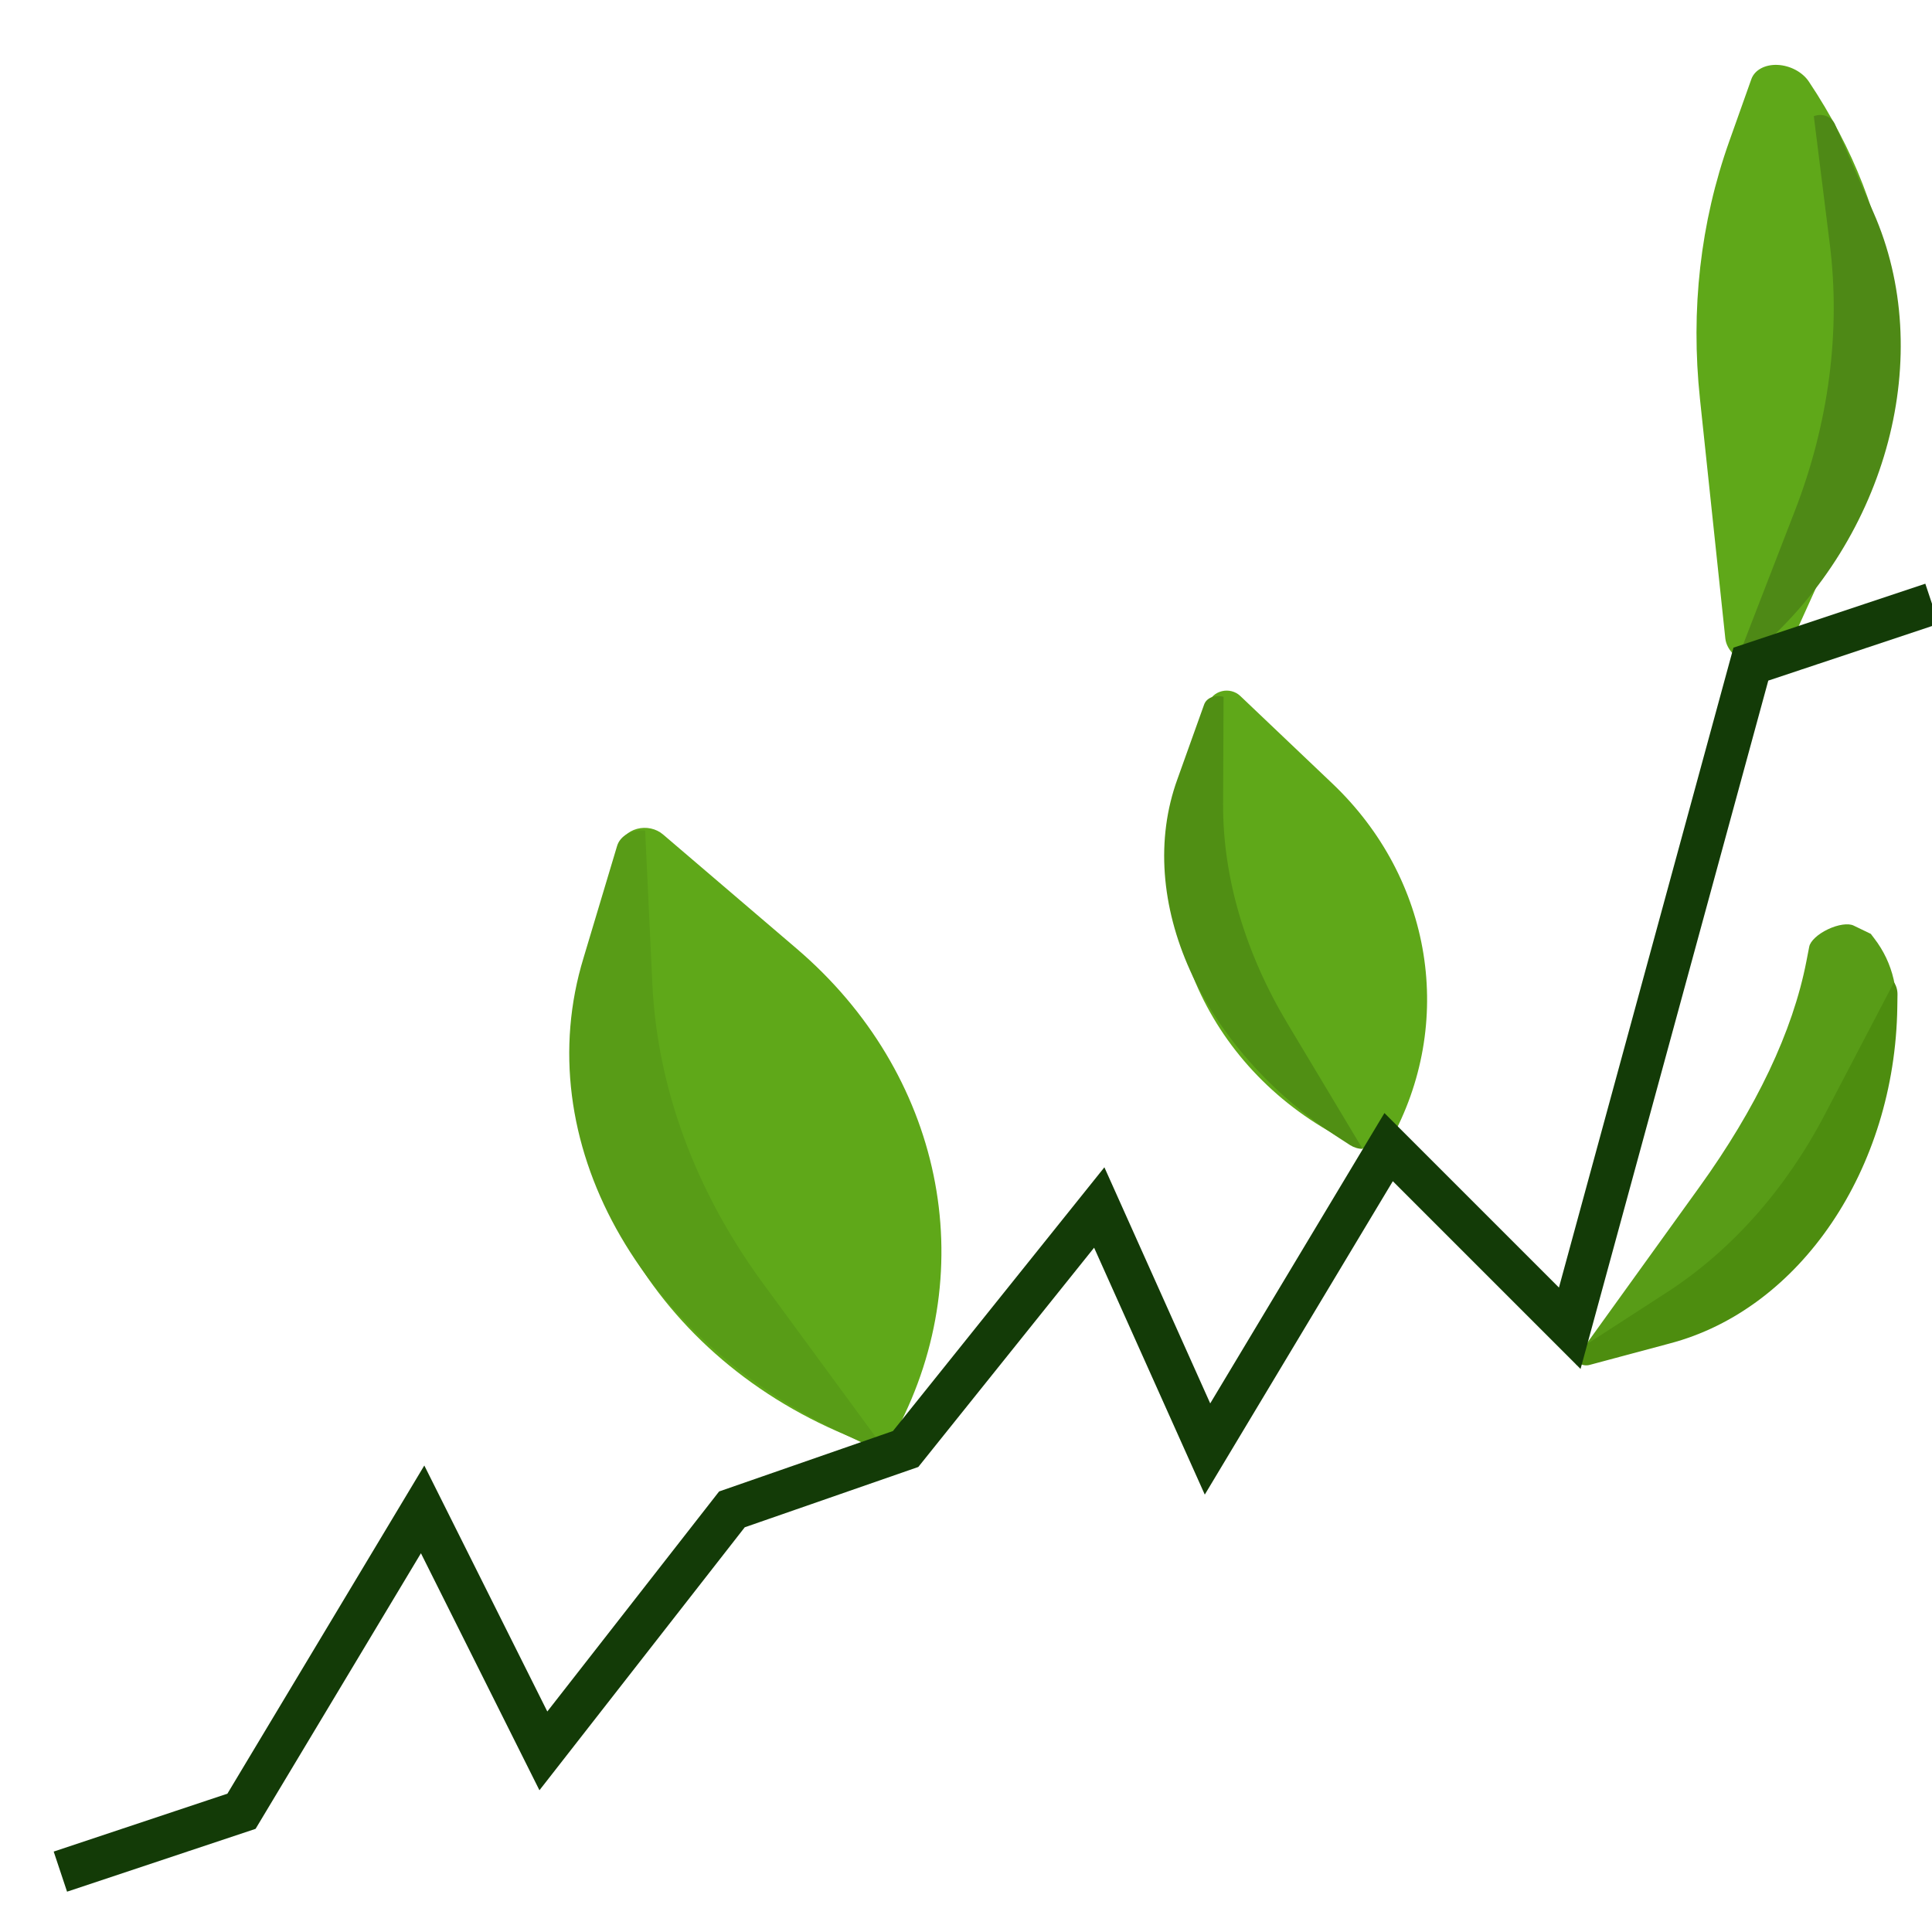
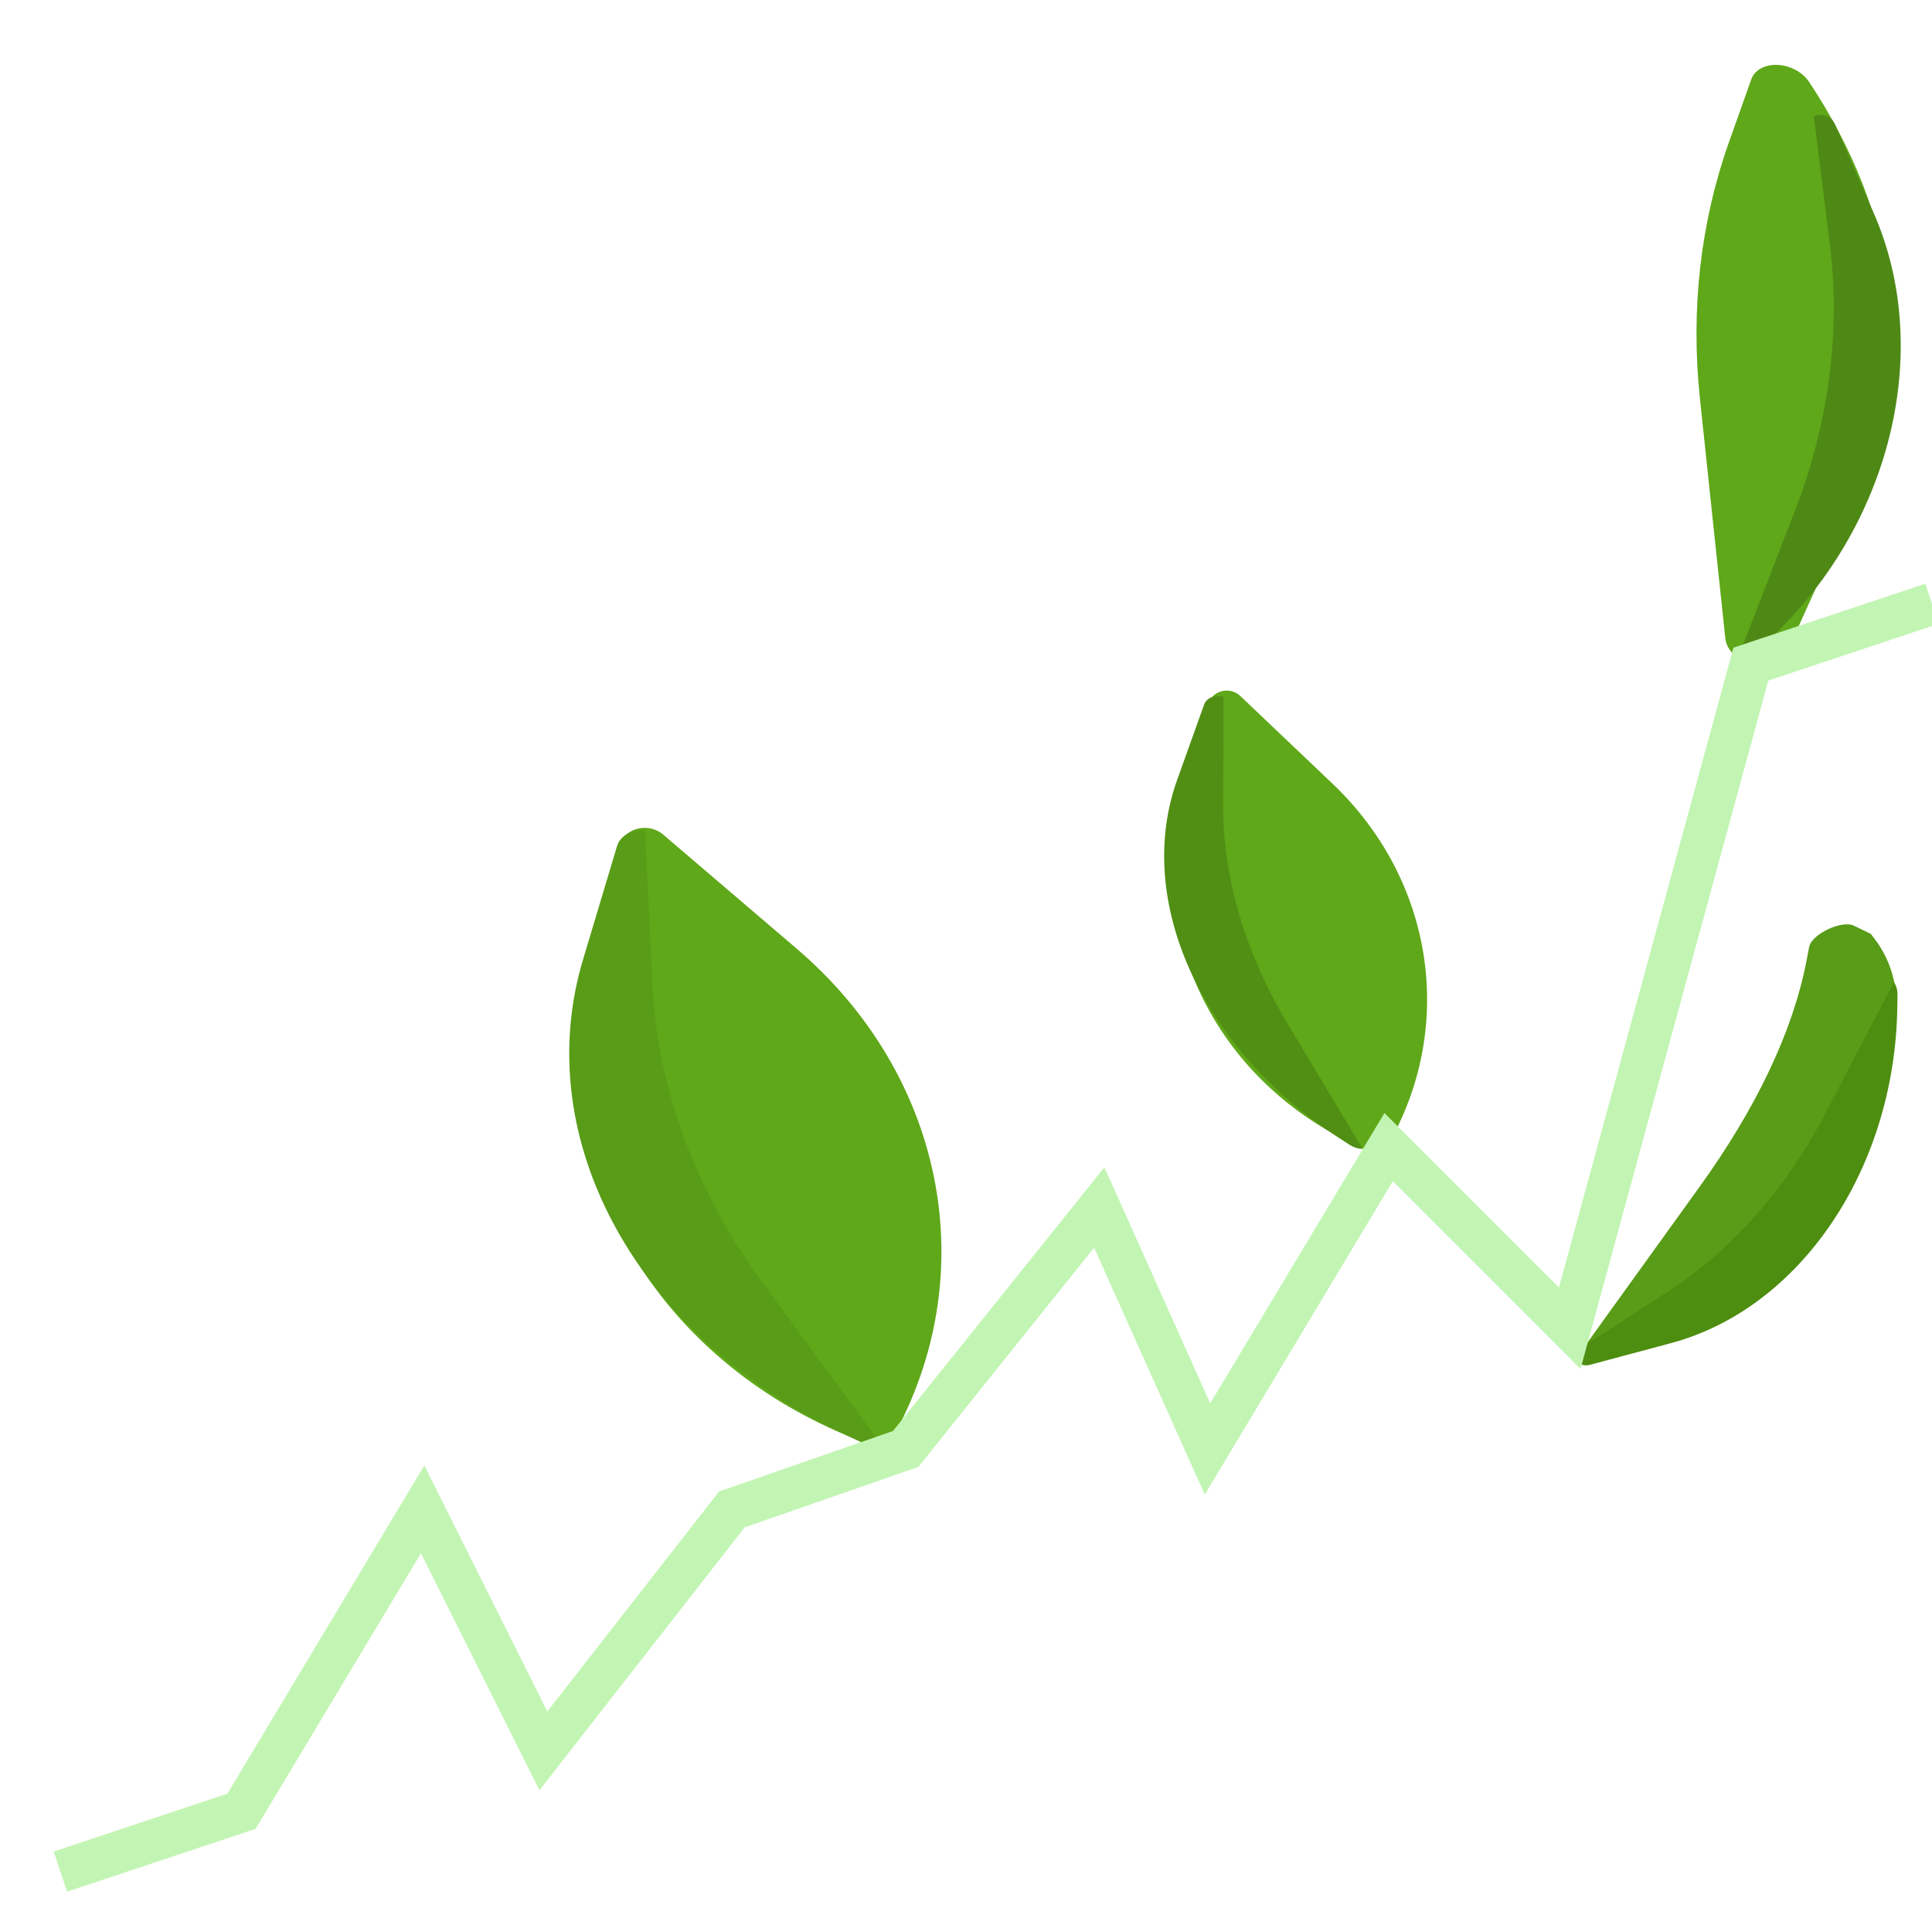
<svg xmlns="http://www.w3.org/2000/svg" xmlns:xlink="http://www.w3.org/1999/xlink" version="1.1" preserveAspectRatio="xMidYMid meet" viewBox="0 0 640 640" width="640" height="640">
  <defs>
-     <path d="M211.02 274.57C207.99 275.39 205.69 277.6 205 280.38C204.02 284.28 196.16 315.46 195.18 319.36C178.89 382.85 214.36 447.91 280.27 475.4C280.78 475.61 284.87 477.34 285.38 477.56C289.77 479.41 294.99 477.73 297.05 473.8C325.51 419.76 312.15 355.46 263.89 314.24C255.04 306.67 224.04 280.2 219.62 276.41C217.33 274.46 214.05 273.75 211.02 274.57Z" id="c6XiSsuPy" />
-     <path d="M216.11 326.04C215.87 320.95 213.95 280.23 213.71 275.14C209.3 274.67 205.37 276.86 204.39 280.33C203.28 284.03 194.41 313.6 193.31 317.29C174.9 377.49 211.38 443.51 280.79 475.64C281.32 475.89 285.64 477.91 286.17 478.16C288.09 479.03 290.26 479.34 292.3 479.04C284.4 468.27 260.68 435.93 252.77 425.16C230.39 394.65 217.75 360.46 216.11 326.04Z" id="c4hnYtWVKA" />
-     <path d="M522.9 451.75C604.17 404.91 646.49 343.96 620.79 310.75C620.72 310.65 620.36 310.19 619.72 309.35C616.31 307.7 614.41 306.79 614.04 306.61C612.3 305.75 608.86 306.25 605.52 307.84C602.17 309.43 599.68 311.75 599.33 313.61C599.25 314.09 598.48 317.96 598.39 318.45C593.89 341.64 581.86 367 562.86 393.35C559.05 398.64 528.58 440.94 524.78 446.23C524.56 446.57 524.41 446.89 524.31 447.2C524.3 447.2 524.27 447.21 524.2 447.23C524.06 447.57 523.35 449.23 522.08 452.22C522.59 451.93 522.86 451.77 522.9 451.75Z" id="aXQCNrm9v" />
-     <path d="M512.67 469.45C607.37 423.05 659.56 354.39 633.4 310.62C633.33 310.49 632.96 309.89 632.31 308.78C628.62 306.33 626.57 304.97 626.16 304.71C624.28 303.43 620.4 303.6 616.52 305.09C612.66 306.6 609.68 309.09 609.15 311.3C609.01 311.88 607.85 316.49 607.71 317.07C600.84 344.71 585.37 374 562.02 403.6C557.33 409.53 519.89 457.04 515.21 462.98C514.94 463.36 514.74 463.74 514.61 464.1C514.6 464.1 514.56 464.11 514.49 464.13C514.3 464.51 513.38 466.44 511.72 469.92C512.31 469.63 512.63 469.47 512.67 469.45Z" id="i2j3DMjPj7" />
-     <path d="M580.66 220.3C575.78 219.09 571.98 215.45 571.54 211.54C570.7 203.61 563.98 140.14 563.14 132.21C560 102.57 563.28 73.67 572.85 46.78C573.59 44.73 579.44 28.27 580.16 26.21C581.24 23.19 584.66 21.32 588.83 21.5C593 21.69 597.09 23.86 599.2 27.02C628.87 71.47 635.18 120.52 616.53 161.71C611.57 172.65 594.23 210.95 591.76 216.42C590.19 219.86 585.56 221.48 580.66 220.3Z" id="j1j9lG6LSj" />
-     <path d="M404.75 228.97C402.56 229.5 400.86 231.08 400.28 233.11C399.47 235.97 392.97 258.83 392.15 261.69C378.69 308.2 402.13 357.11 448.36 378.98C448.72 379.16 451.59 380.53 451.96 380.71C455.03 382.17 458.8 381.05 460.4 378.2C482.26 338.95 474.59 291.12 441.34 259.53C435.24 253.72 413.88 233.42 410.84 230.53C409.26 229.03 406.93 228.42 404.75 228.97Z" id="cCJvMS8TF" />
-     <path d="M405.17 266.46C405.18 262.9 405.3 234.4 405.32 230.84C402.35 230.07 399.61 231.18 398.84 233.5C397.95 235.94 390.93 255.59 390.05 258.06C375.51 298.02 397.88 347.63 443.71 377.05C444.06 377.28 446.91 379.11 447.26 379.35C448.52 380.14 449.98 380.58 451.38 380.58C446.41 372.29 431.48 347.4 426.52 339.1C412.44 315.61 405.08 290.55 405.17 266.46Z" id="bXZep75xK" />
-     <path d="M552.22 428.08C549.06 430.12 523.88 446.42 520.74 448.46C521.68 451.29 524.17 452.83 526.64 452.13C529.28 451.42 550.46 445.75 553.11 445.04C596.32 433.7 627.75 387.24 628.51 333.58C628.51 333.17 628.57 329.83 628.57 329.41C628.58 327.94 628.17 326.52 627.4 325.4C622.82 334.15 609.08 360.44 604.5 369.19C591.54 393.99 573.5 414.29 552.22 428.08Z" id="f5W9MtP2mQ" />
-     <path d="M606.17 81.08C605.63 76.82 601.37 42.74 600.85 38.48C603.8 37.41 606.78 38.61 607.93 41.34C609.19 44.24 619.3 67.4 620.57 70.29C641.38 117.37 625.47 177.79 582.42 215.18C582.09 215.48 579.42 217.82 579.08 218.11C577.89 219.13 576.45 219.72 575 219.79C578.93 209.63 590.74 179.13 594.67 168.97C605.79 140.2 609.75 109.89 606.17 81.08Z" id="b1fL49EdSL" />
-     <path d="M640 200L580 220L520 440L460 380L400 480L364.14 400L300 480L242.46 500L180 580L140 500L80 600L20 620" id="fC5EK552r" />
+     <path d="M211.02 274.57C207.99 275.39 205.69 277.6 205 280.38C204.02 284.28 196.16 315.46 195.18 319.36C178.89 382.85 214.36 447.91 280.27 475.4C280.78 475.61 284.87 477.34 285.38 477.56C289.77 479.41 294.99 477.73 297.05 473.8C325.51 419.76 312.15 355.46 263.89 314.24C255.04 306.67 224.04 280.2 219.62 276.41C217.33 274.46 214.05 273.75 211.02 274.57Z" id="a3OK4mBBtW" />
+     <path d="M216.11 326.04C215.87 320.95 213.95 280.23 213.71 275.14C209.3 274.67 205.37 276.86 204.39 280.33C203.28 284.03 194.41 313.6 193.31 317.29C174.9 377.49 211.38 443.51 280.79 475.64C281.32 475.89 285.64 477.91 286.17 478.16C288.09 479.03 290.26 479.34 292.3 479.04C284.4 468.27 260.68 435.93 252.77 425.16C230.39 394.65 217.75 360.46 216.11 326.04Z" id="adNWQR29u" />
+     <path d="M522.9 451.75C604.17 404.91 646.49 343.96 620.79 310.75C620.72 310.65 620.36 310.19 619.72 309.35C616.31 307.7 614.41 306.79 614.04 306.61C612.3 305.75 608.86 306.25 605.52 307.84C602.17 309.43 599.68 311.75 599.33 313.61C599.25 314.09 598.48 317.96 598.39 318.45C593.89 341.64 581.86 367 562.86 393.35C559.05 398.64 528.58 440.94 524.78 446.23C524.56 446.57 524.41 446.89 524.31 447.2C524.3 447.2 524.27 447.21 524.2 447.23C524.06 447.57 523.35 449.23 522.08 452.22C522.59 451.93 522.86 451.77 522.9 451.75Z" id="d5ykZVVp0M" />
+     <path d="M512.67 469.45C607.37 423.05 659.56 354.39 633.4 310.62C633.33 310.49 632.96 309.89 632.31 308.78C628.62 306.33 626.57 304.97 626.16 304.71C624.28 303.43 620.4 303.6 616.52 305.09C612.66 306.6 609.68 309.09 609.15 311.3C609.01 311.88 607.85 316.49 607.71 317.07C600.84 344.71 585.37 374 562.02 403.6C557.33 409.53 519.89 457.04 515.21 462.98C514.94 463.36 514.74 463.74 514.61 464.1C514.6 464.1 514.56 464.11 514.49 464.13C514.3 464.51 513.38 466.44 511.72 469.92C512.31 469.63 512.63 469.47 512.67 469.45Z" id="aABauLFMo" />
+     <path d="M580.66 220.3C575.78 219.09 571.98 215.45 571.54 211.54C570.7 203.61 563.98 140.14 563.14 132.21C560 102.57 563.28 73.67 572.85 46.78C573.59 44.73 579.44 28.27 580.16 26.21C581.24 23.19 584.66 21.32 588.83 21.5C593 21.69 597.09 23.86 599.2 27.02C628.87 71.47 635.18 120.52 616.53 161.71C611.57 172.65 594.23 210.95 591.76 216.42C590.19 219.86 585.56 221.48 580.66 220.3Z" id="bfwXEuA6m" />
+     <path d="M404.75 228.97C402.56 229.5 400.86 231.08 400.28 233.11C399.47 235.97 392.97 258.83 392.15 261.69C378.69 308.2 402.13 357.11 448.36 378.98C448.72 379.16 451.59 380.53 451.96 380.71C455.03 382.17 458.8 381.05 460.4 378.2C482.26 338.95 474.59 291.12 441.34 259.53C435.24 253.72 413.88 233.42 410.84 230.53C409.26 229.03 406.93 228.42 404.75 228.97Z" id="c1IFA1fhsL" />
+     <path d="M405.17 266.46C405.18 262.9 405.3 234.4 405.32 230.84C402.35 230.07 399.61 231.18 398.84 233.5C397.95 235.94 390.93 255.59 390.05 258.06C375.51 298.02 397.88 347.63 443.71 377.05C444.06 377.28 446.91 379.11 447.26 379.35C448.52 380.14 449.98 380.58 451.38 380.58C446.41 372.29 431.48 347.4 426.52 339.1C412.44 315.61 405.08 290.55 405.17 266.46Z" id="d16YMFJVy1" />
+     <path d="M552.22 428.08C549.06 430.12 523.88 446.42 520.74 448.46C521.68 451.29 524.17 452.83 526.64 452.13C529.28 451.42 550.46 445.75 553.11 445.04C596.32 433.7 627.75 387.24 628.51 333.58C628.51 333.17 628.57 329.83 628.57 329.41C628.58 327.94 628.17 326.52 627.4 325.4C622.82 334.15 609.08 360.44 604.5 369.19C591.54 393.99 573.5 414.29 552.22 428.08Z" id="adg7kNOtr" />
+     <path d="M606.17 81.08C605.63 76.82 601.37 42.74 600.85 38.48C603.8 37.41 606.78 38.61 607.93 41.34C609.19 44.24 619.3 67.4 620.57 70.29C641.38 117.37 625.47 177.79 582.42 215.18C582.09 215.48 579.42 217.82 579.08 218.11C577.89 219.13 576.45 219.72 575 219.79C578.93 209.63 590.74 179.13 594.67 168.97C605.79 140.2 609.75 109.89 606.17 81.08Z" id="d1JYgd9qjv" />
+     <path d="M640 200L580 220L520 440L460 380L400 480L364.14 400L300 480L242.46 500L180 580L140 500L80 600L20 620" id="cWC1lRerT" />
  </defs>
  <g>
    <g>
      <g>
-         <use xlink:href="#c6XiSsuPy" opacity="1" fill="#5fa819" fill-opacity="1" />
+         <use xlink:href="#a3OK4mBBtW" opacity="1" fill="#5fa819" fill-opacity="1" />
        <g>
-           <use xlink:href="#c6XiSsuPy" opacity="1" fill-opacity="0" stroke="#000000" stroke-width="1" stroke-opacity="0" />
+           <use xlink:href="#a3OK4mBBtW" opacity="1" fill-opacity="0" stroke="#000000" stroke-width="1" stroke-opacity="0" />
        </g>
      </g>
      <g>
-         <use xlink:href="#c4hnYtWVKA" opacity="1" fill="#589c17" fill-opacity="1" />
+         <use xlink:href="#adNWQR29u" opacity="1" fill="#589c17" fill-opacity="1" />
        <g>
-           <use xlink:href="#c4hnYtWVKA" opacity="1" fill-opacity="0" stroke="#000000" stroke-width="1" stroke-opacity="0" />
+           <use xlink:href="#adNWQR29u" opacity="1" fill-opacity="0" stroke="#000000" stroke-width="1" stroke-opacity="0" />
        </g>
      </g>
      <g>
-         <use xlink:href="#aXQCNrm9v" opacity="1" fill="#589c17" fill-opacity="1" />
+         <use xlink:href="#d5ykZVVp0M" opacity="1" fill="#589c17" fill-opacity="1" />
        <g>
-           <use xlink:href="#aXQCNrm9v" opacity="1" fill-opacity="0" stroke="#000000" stroke-width="1" stroke-opacity="0" />
+           <use xlink:href="#d5ykZVVp0M" opacity="1" fill-opacity="0" stroke="#000000" stroke-width="1" stroke-opacity="0" />
        </g>
      </g>
      <g>
-         <use xlink:href="#i2j3DMjPj7" opacity="1" fill="#000000" fill-opacity="0" />
+         <use xlink:href="#aABauLFMo" opacity="1" fill="#000000" fill-opacity="0" />
        <g>
-           <use xlink:href="#i2j3DMjPj7" opacity="1" fill-opacity="0" stroke="#000000" stroke-width="1" stroke-opacity="0" />
+           <use xlink:href="#aABauLFMo" opacity="1" fill-opacity="0" stroke="#000000" stroke-width="1" stroke-opacity="0" />
        </g>
      </g>
      <g>
-         <use xlink:href="#j1j9lG6LSj" opacity="1" fill="#5fa819" fill-opacity="1" />
+         <use xlink:href="#bfwXEuA6m" opacity="1" fill="#5fa819" fill-opacity="1" />
        <g>
-           <use xlink:href="#j1j9lG6LSj" opacity="1" fill-opacity="0" stroke="#000000" stroke-width="1" stroke-opacity="0" />
+           <use xlink:href="#bfwXEuA6m" opacity="1" fill-opacity="0" stroke="#000000" stroke-width="1" stroke-opacity="0" />
        </g>
      </g>
      <g>
-         <use xlink:href="#cCJvMS8TF" opacity="1" fill="#5fa819" fill-opacity="1" />
+         <use xlink:href="#c1IFA1fhsL" opacity="1" fill="#5fa819" fill-opacity="1" />
        <g>
-           <use xlink:href="#cCJvMS8TF" opacity="1" fill-opacity="0" stroke="#000000" stroke-width="1" stroke-opacity="0" />
+           <use xlink:href="#c1IFA1fhsL" opacity="1" fill-opacity="0" stroke="#000000" stroke-width="1" stroke-opacity="0" />
        </g>
      </g>
      <g>
-         <use xlink:href="#bXZep75xK" opacity="1" fill="#508f14" fill-opacity="1" />
+         <use xlink:href="#d16YMFJVy1" opacity="1" fill="#508f14" fill-opacity="1" />
        <g>
-           <use xlink:href="#bXZep75xK" opacity="1" fill-opacity="0" stroke="#000000" stroke-width="1" stroke-opacity="0" />
+           <use xlink:href="#d16YMFJVy1" opacity="1" fill-opacity="0" stroke="#000000" stroke-width="1" stroke-opacity="0" />
        </g>
      </g>
      <g>
-         <use xlink:href="#f5W9MtP2mQ" opacity="1" fill="#4d8d0f" fill-opacity="1" />
+         <use xlink:href="#adg7kNOtr" opacity="1" fill="#4d8d0f" fill-opacity="1" />
        <g>
-           <use xlink:href="#f5W9MtP2mQ" opacity="1" fill-opacity="0" stroke="#000000" stroke-width="1" stroke-opacity="0" />
+           <use xlink:href="#adg7kNOtr" opacity="1" fill-opacity="0" stroke="#000000" stroke-width="1" stroke-opacity="0" />
        </g>
      </g>
      <g>
-         <use xlink:href="#b1fL49EdSL" opacity="1" fill="#4e8916" fill-opacity="1" />
+         <use xlink:href="#d1JYgd9qjv" opacity="1" fill="#4e8916" fill-opacity="1" />
        <g>
-           <use xlink:href="#b1fL49EdSL" opacity="1" fill-opacity="0" stroke="#000000" stroke-width="1" stroke-opacity="0" />
+           <use xlink:href="#d1JYgd9qjv" opacity="1" fill-opacity="0" stroke="#000000" stroke-width="1" stroke-opacity="0" />
        </g>
      </g>
      <g>
        <g>
-           <use xlink:href="#fC5EK552r" opacity="1" fill-opacity="0" stroke="#133b07" stroke-width="14" stroke-opacity="1" />
+           <use xlink:href="#cWC1lRerT" opacity="1" fill-opacity="0" stroke="#c2f5b3" stroke-width="14" stroke-opacity="1" />
        </g>
      </g>
    </g>
  </g>
</svg>
